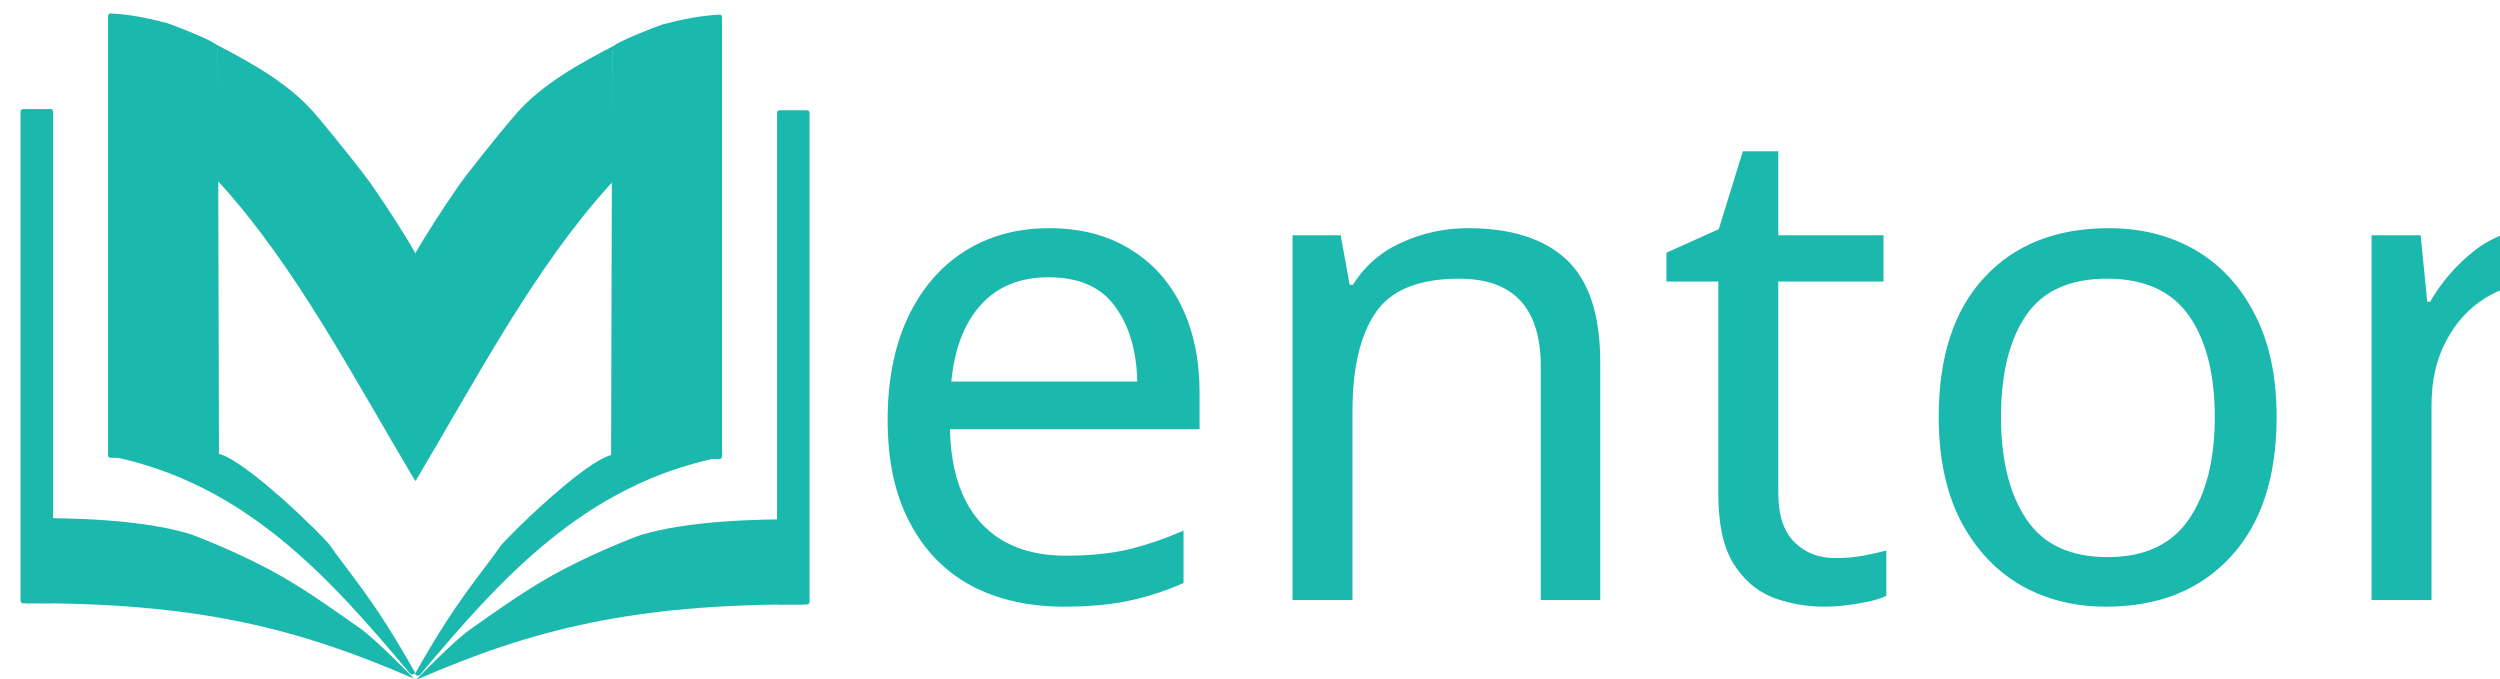
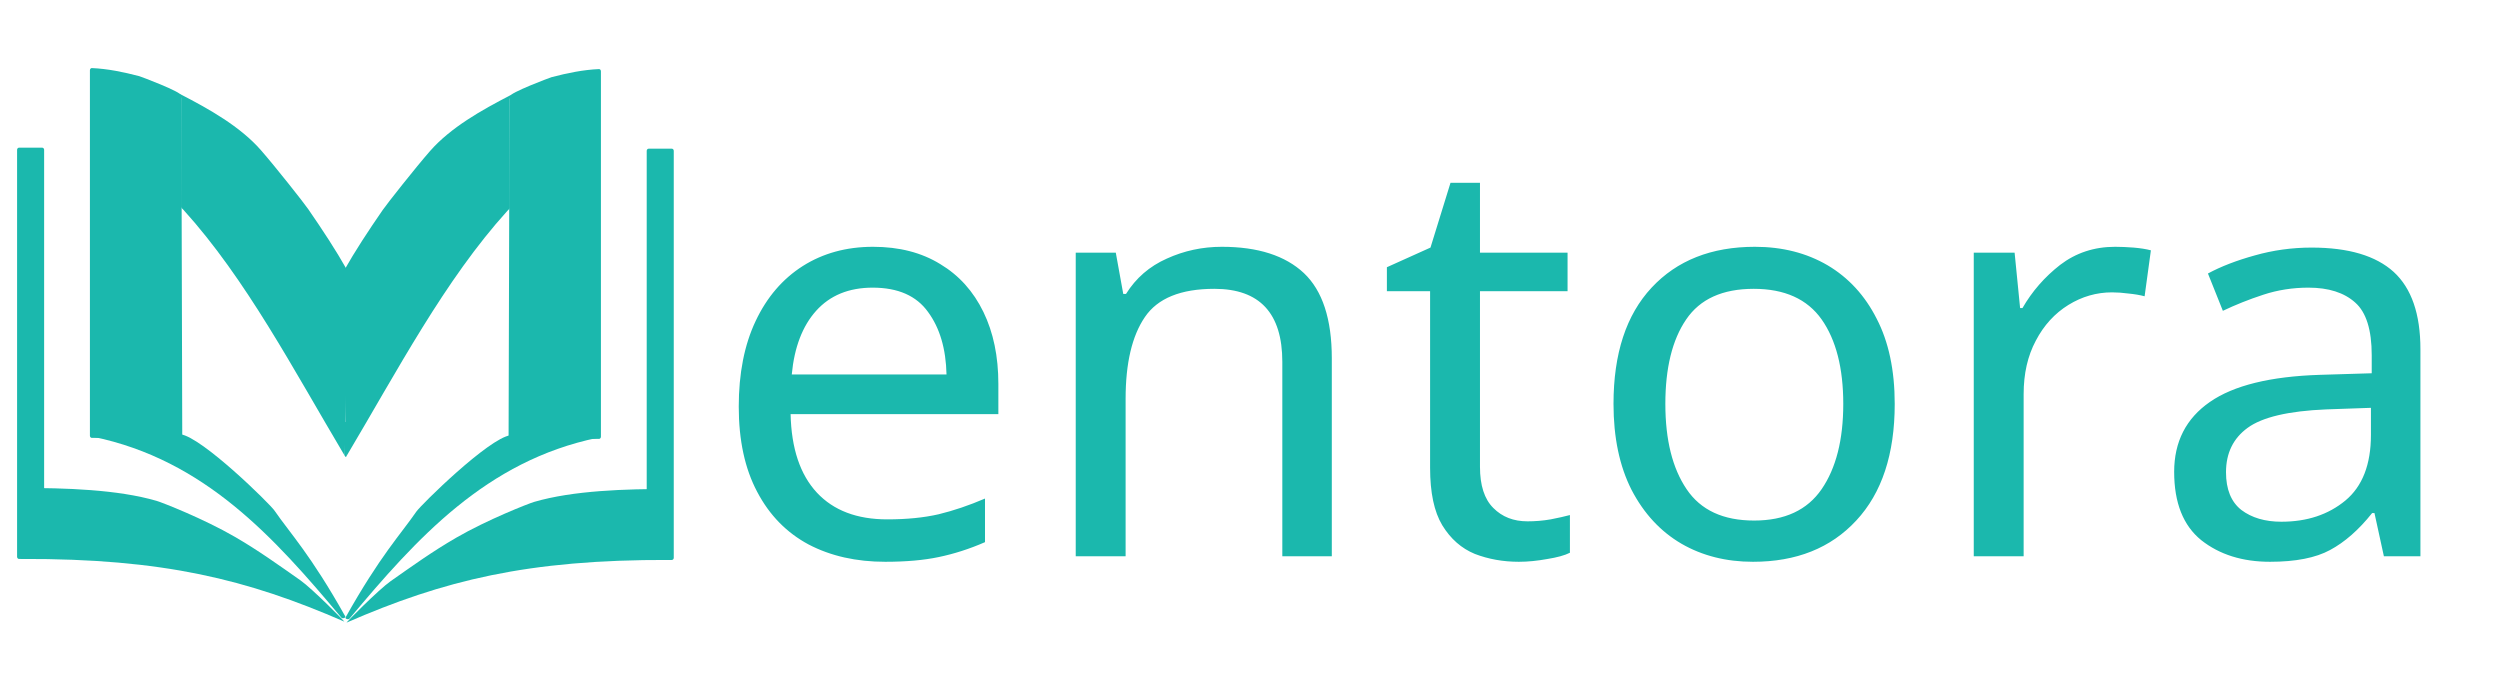
- <svg xmlns="http://www.w3.org/2000/svg" width="258mm" height="70mm" viewBox="0 0 258 70" version="1.1" id="svg1" xml:space="preserve">
+ <svg xmlns="http://www.w3.org/2000/svg" width="258mm" height="70mm" viewBox="0 0 310 70" version="1.1" id="svg1" xml:space="preserve">
  <defs id="defs1" />
  <g id="g2">
    <g id="layer1" transform="matrix(1.19351,0,0,1.19351,-48.23616,-67.04907)">
      <g id="g1" transform="matrix(2.611532,0,0,2.611532,-196.8076,-164.6685)" style="fill:#1bb8ad;fill-opacity:1">
        <text xml:space="preserve" style="font-size:22.554px;font-family:Roboc;-inkscape-font-specification:'Roboc, Normal';text-align:start;writing-mode:lr-tb;direction:ltr;text-anchor:start;fill:#1bb8ad;stroke-width:0.265;fill-opacity:1" x="118.994" y="104.435" id="text1">
          <tspan id="tspan1" style="stroke-width:0.265;fill:#1bb8ad;fill-opacity:1" x="118.994" y="104.435">entora</tspan>
        </text>
        <g id="g3">
          <g id="g46" transform="matrix(0.4278855,0,0,0.4278855,65.90706,66.18553)" style="fill:#1bb8ad;fill-opacity:1">
            <g id="g34" transform="translate(-55.69245,21.89343)" style="fill:#1bb8ad;fill-opacity:1">
              <rect style="fill:#1bb8ad;fill-opacity:1;stroke-width:0.265" id="rect7" width="0.498" height="1.793" x="145.859" y="55.005" ry="0.184" />
            </g>
            <g id="g11" style="fill:#1bb8ad;fill-opacity:1">
              <g id="g35" transform="translate(-55.75242,21.70229)" style="fill:#1bb8ad;fill-opacity:1">
                <g id="g10" clip-path="none" style="mix-blend-mode:normal;fill:#1bb8ad;fill-opacity:1" transform="matrix(0.8934807,0,0,1,14.57374,-56.49367)">
                  <g id="g6" style="fill:#1bb8ad;fill-opacity:1">
                    <rect style="fill:#1bb8ad;fill-opacity:1;stroke-width:0.265" id="rect1" width="2.815" height="38.241" x="113.074" y="86.188" ry="0.203" />
                    <path id="rect2" style="fill:#1bb8ad;fill-opacity:1;stroke-width:0.273" d="m 113.386,117.829 c 4.705,-0.009 10.154,0.14 14.219,1.201 0.553,0.144 4.855,1.646 8.125,3.338 2.487,1.287 4.591,2.646 6.812,4.036 1.229,0.769 4.689,3.892 4.577,3.848 -10.101,-3.929 -18.835,-5.866 -33.56,-5.825 -0.119,3.4e-4 -0.389,-0.289 -0.389,-0.409 v -5.974 c 0,-0.119 0.096,-0.215 0.216,-0.216 z" />
                    <path id="rect3" style="fill:#1bb8ad;fill-opacity:1;stroke-width:0.265" d="m 120.856,78.788 c 1.644,0.064 3.288,0.367 4.933,0.752 0.133,0.031 4.375,1.446 4.376,1.804 l 0.097,31.625 c 3.4e-4,0.112 -0.09,0.203 -0.203,0.203 h -9.203 c -0.112,0 -0.203,-0.09 -0.203,-0.203 V 78.991 c 0,-0.112 0.09,-0.207 0.203,-0.203 z" />
                    <path id="rect4" style="fill:#1bb8ad;fill-opacity:1;stroke-width:0.341" transform="matrix(0.7038532,-0.7103455,0.9521885,0.3055112,0,0)" d="m -79.004,185.409 h 1.127 c 0.167,0 0.267,0.153 0.302,0.302 l 1.632,7.038 c 0.47,2.028 -3.721,12.507 -4.233,13.401 -1.703,2.971 -3.06,6.192 -7.975,13.624 -0.121,0.183 -0.36,-0.037 -0.269,-0.224 5.586,-11.479 10.788,-22.928 9.113,-33.838 -0.024,-0.155 0.135,-0.302 0.302,-0.302 z" />
                    <path id="rect5" style="fill:#1bb8ad;fill-opacity:1;stroke-width:0.256" d="m 130.065,81.216 c 2.985,1.377 6.223,2.999 8.381,5.203 1.526,1.559 4.474,4.899 4.922,5.48 1.512,1.96 2.856,3.784 4.052,5.675 0.056,0.089 -0.201,17.333 -0.26,17.245 -5.313,-7.977 -10.259,-16.426 -16.777,-22.854 -0.075,-0.074 -0.246,-0.184 -0.246,-0.289 l 0.012,-10.099 c 1.2e-4,-0.105 -0.18,-0.406 -0.084,-0.362 z" />
                  </g>
                  <g id="g9" transform="matrix(-1.000013,0,0,1,294.4839,0.09354428)" style="fill:#1bb8ad;fill-opacity:1">
                    <rect style="fill:#1bb8ad;fill-opacity:1;stroke-width:0.265" id="rect6" width="2.815" height="38.241" x="113.074" y="86.188" ry="0.203" />
                    <path id="path6" style="fill:#1bb8ad;fill-opacity:1;stroke-width:0.273" d="m 113.386,117.829 c 4.705,-0.009 10.154,0.14 14.219,1.201 0.553,0.144 4.855,1.646 8.125,3.338 2.487,1.287 4.591,2.646 6.812,4.036 1.229,0.769 4.689,3.892 4.577,3.848 -10.101,-3.929 -18.835,-5.866 -33.56,-5.825 -0.119,3.4e-4 -0.389,-0.289 -0.389,-0.409 v -5.974 c 0,-0.119 0.096,-0.215 0.216,-0.216 z" />
                    <path id="path7" style="fill:#1bb8ad;fill-opacity:1;stroke-width:0.265" d="m 120.856,78.788 c 1.644,0.064 3.288,0.367 4.933,0.752 0.133,0.031 4.375,1.446 4.376,1.804 l 0.097,31.625 c 3.4e-4,0.112 -0.09,0.203 -0.203,0.203 h -9.203 c -0.112,0 -0.203,-0.09 -0.203,-0.203 V 78.991 c 0,-0.112 0.09,-0.207 0.203,-0.203 z" />
                    <path id="path8" style="fill:#1bb8ad;fill-opacity:1;stroke-width:0.341" transform="matrix(0.7038532,-0.7103455,0.9521885,0.3055112,0,0)" d="m -79.004,185.409 h 1.127 c 0.167,0 0.267,0.153 0.302,0.302 l 1.632,7.038 c 0.47,2.028 -3.721,12.507 -4.233,13.401 -1.703,2.971 -3.06,6.192 -7.975,13.624 -0.121,0.183 -0.36,-0.037 -0.269,-0.224 5.586,-11.479 10.788,-22.928 9.113,-33.838 -0.024,-0.155 0.135,-0.302 0.302,-0.302 z" />
                    <path id="path9" style="fill:#1bb8ad;fill-opacity:1;stroke-width:0.256" d="m 130.065,81.216 c 2.985,1.377 6.223,2.999 8.381,5.203 1.526,1.559 4.474,4.899 4.922,5.48 1.512,1.96 2.856,3.784 4.052,5.675 0.056,0.089 -0.201,17.333 -0.26,17.245 -5.313,-7.977 -10.259,-16.426 -16.777,-22.854 -0.075,-0.074 -0.246,-0.184 -0.246,-0.289 l 0.012,-10.099 c 1.2e-4,-0.105 -0.18,-0.406 -0.084,-0.362 z" />
                  </g>
                </g>
                <path id="rect8" style="fill:#1bb8ad;fill-opacity:1;stroke-width:0.251" d="m 146.074,56.701 h 0.099 c 0.021,0 0.039,0.017 0.039,0.039 v 1.664 c 0,0.009 -0.02,0.039 -0.032,0.039 l -0.046,-0.002 c -0.012,-5.81e-4 -0.079,-0.142 -0.079,-0.114 l -0.02,-1.587 c -2.8e-4,-0.021 0.017,-0.039 0.039,-0.039 z" />
              </g>
            </g>
          </g>
        </g>
      </g>
    </g>
  </g>
</svg>
